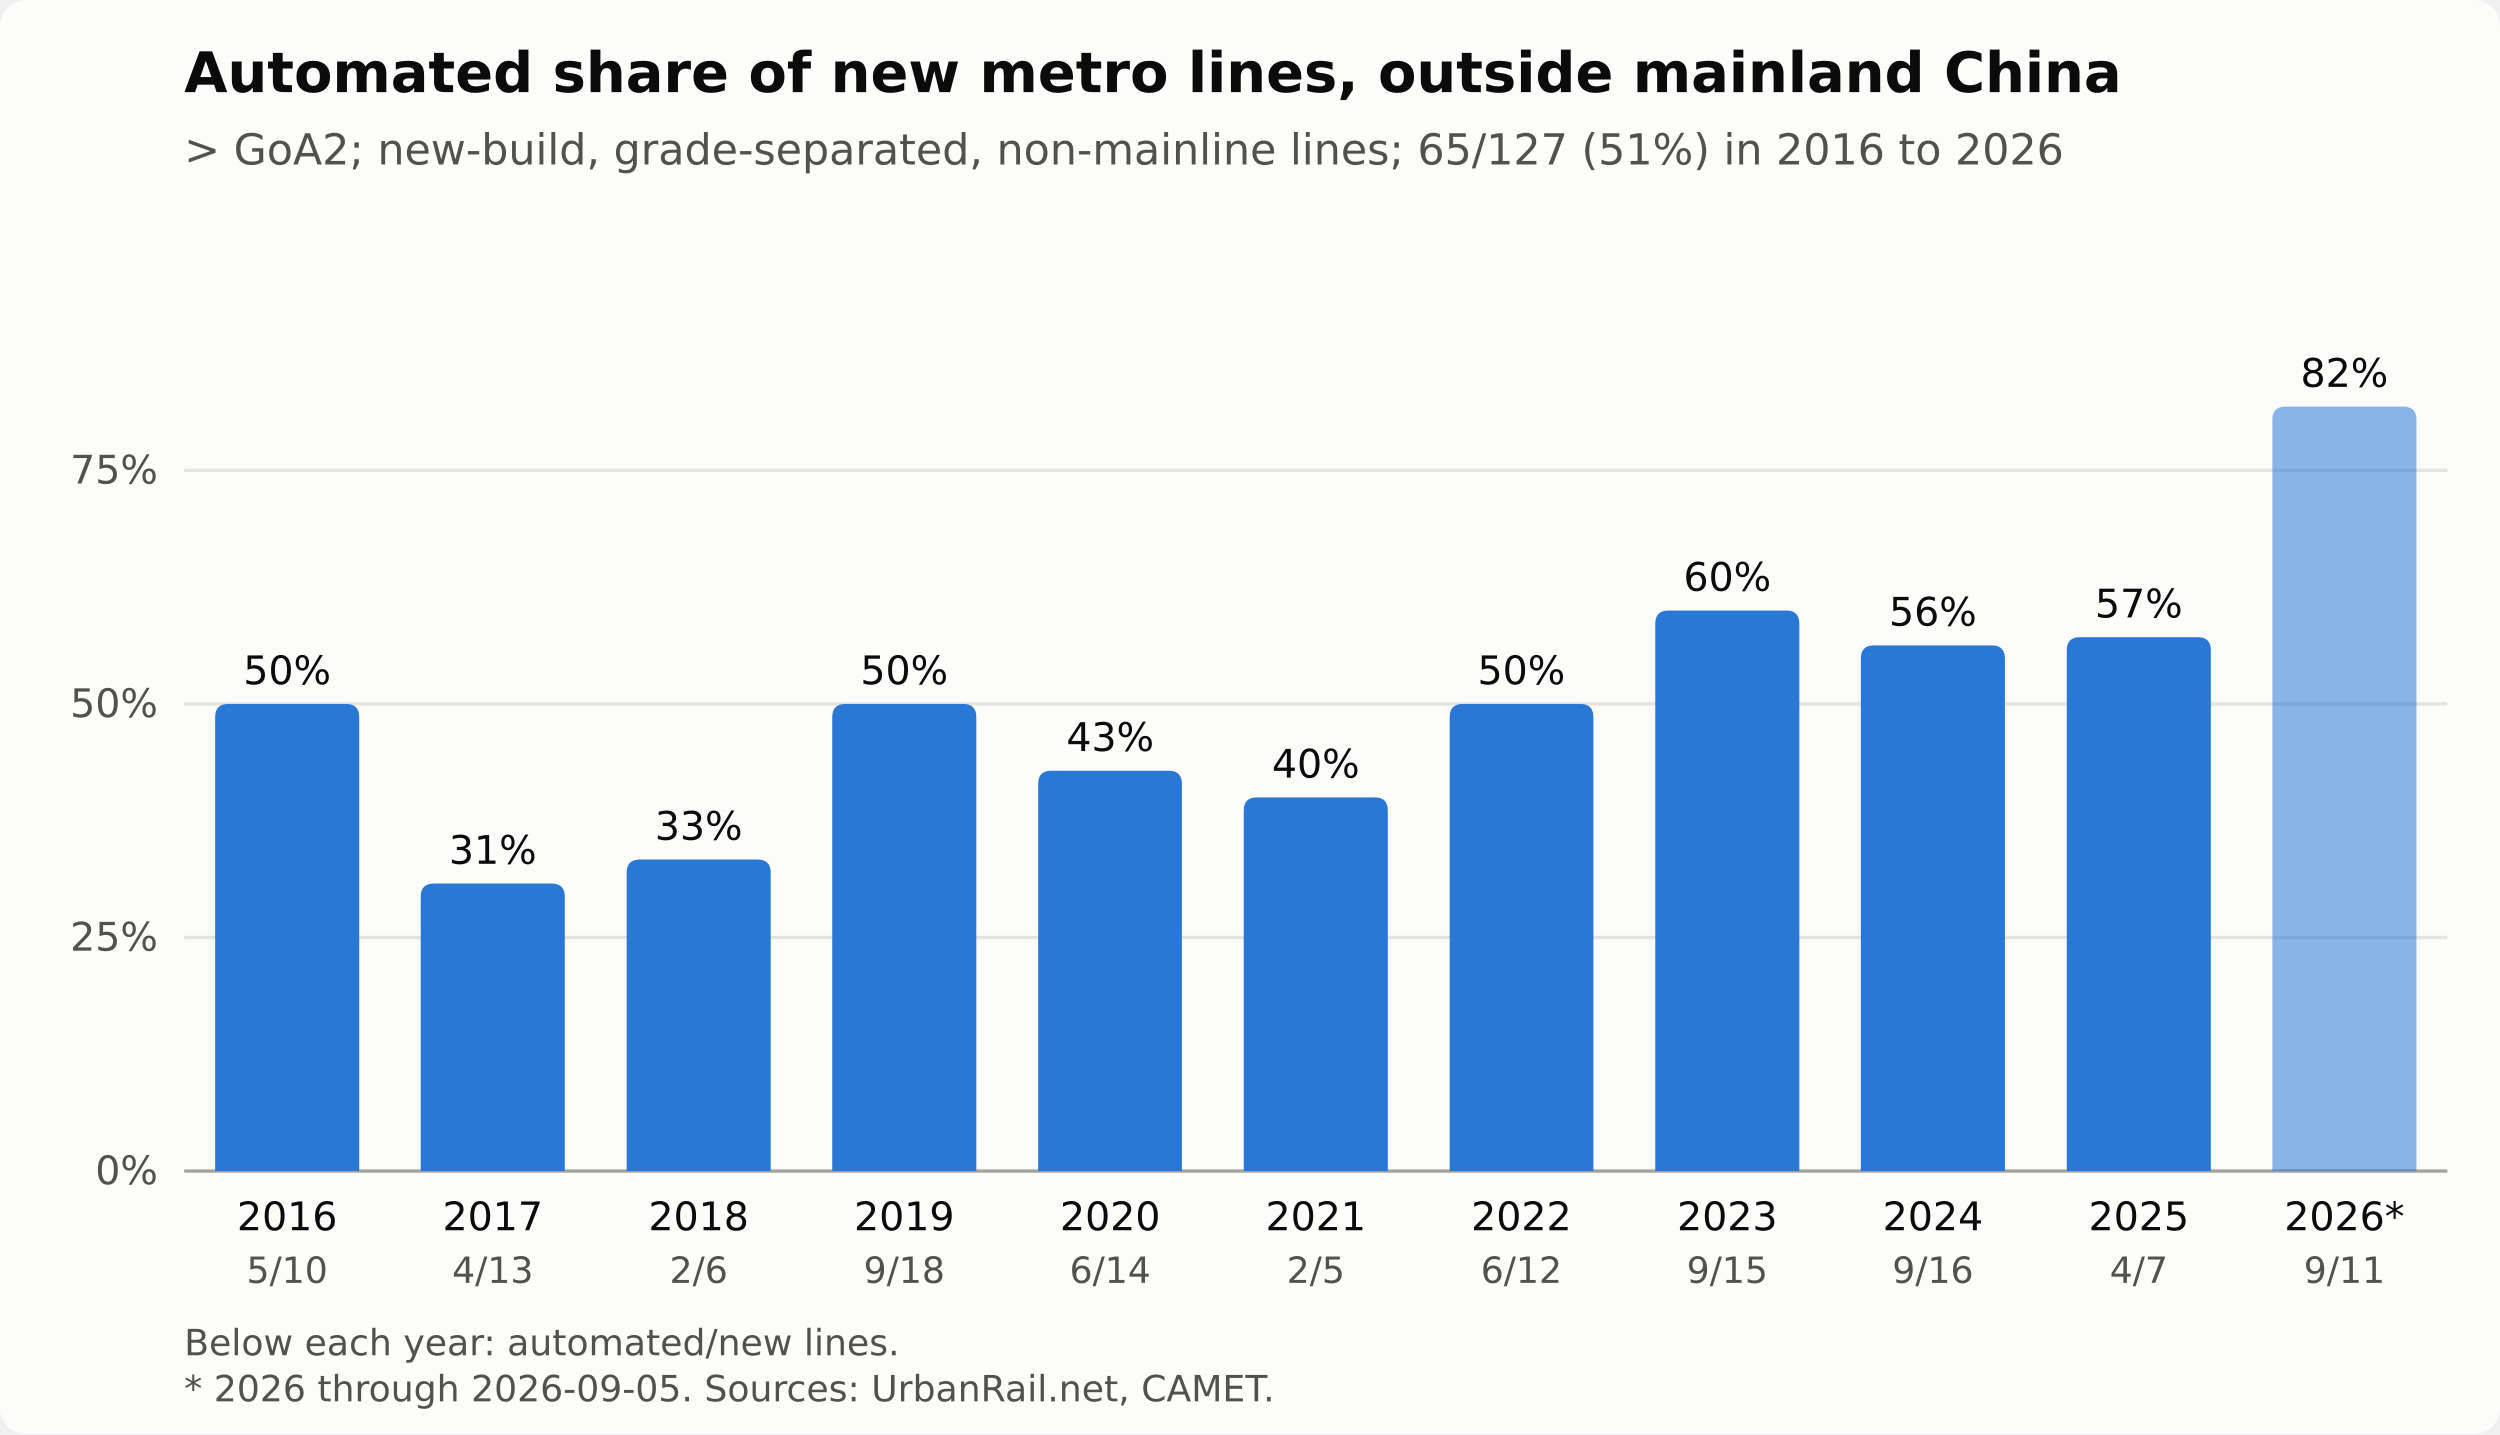
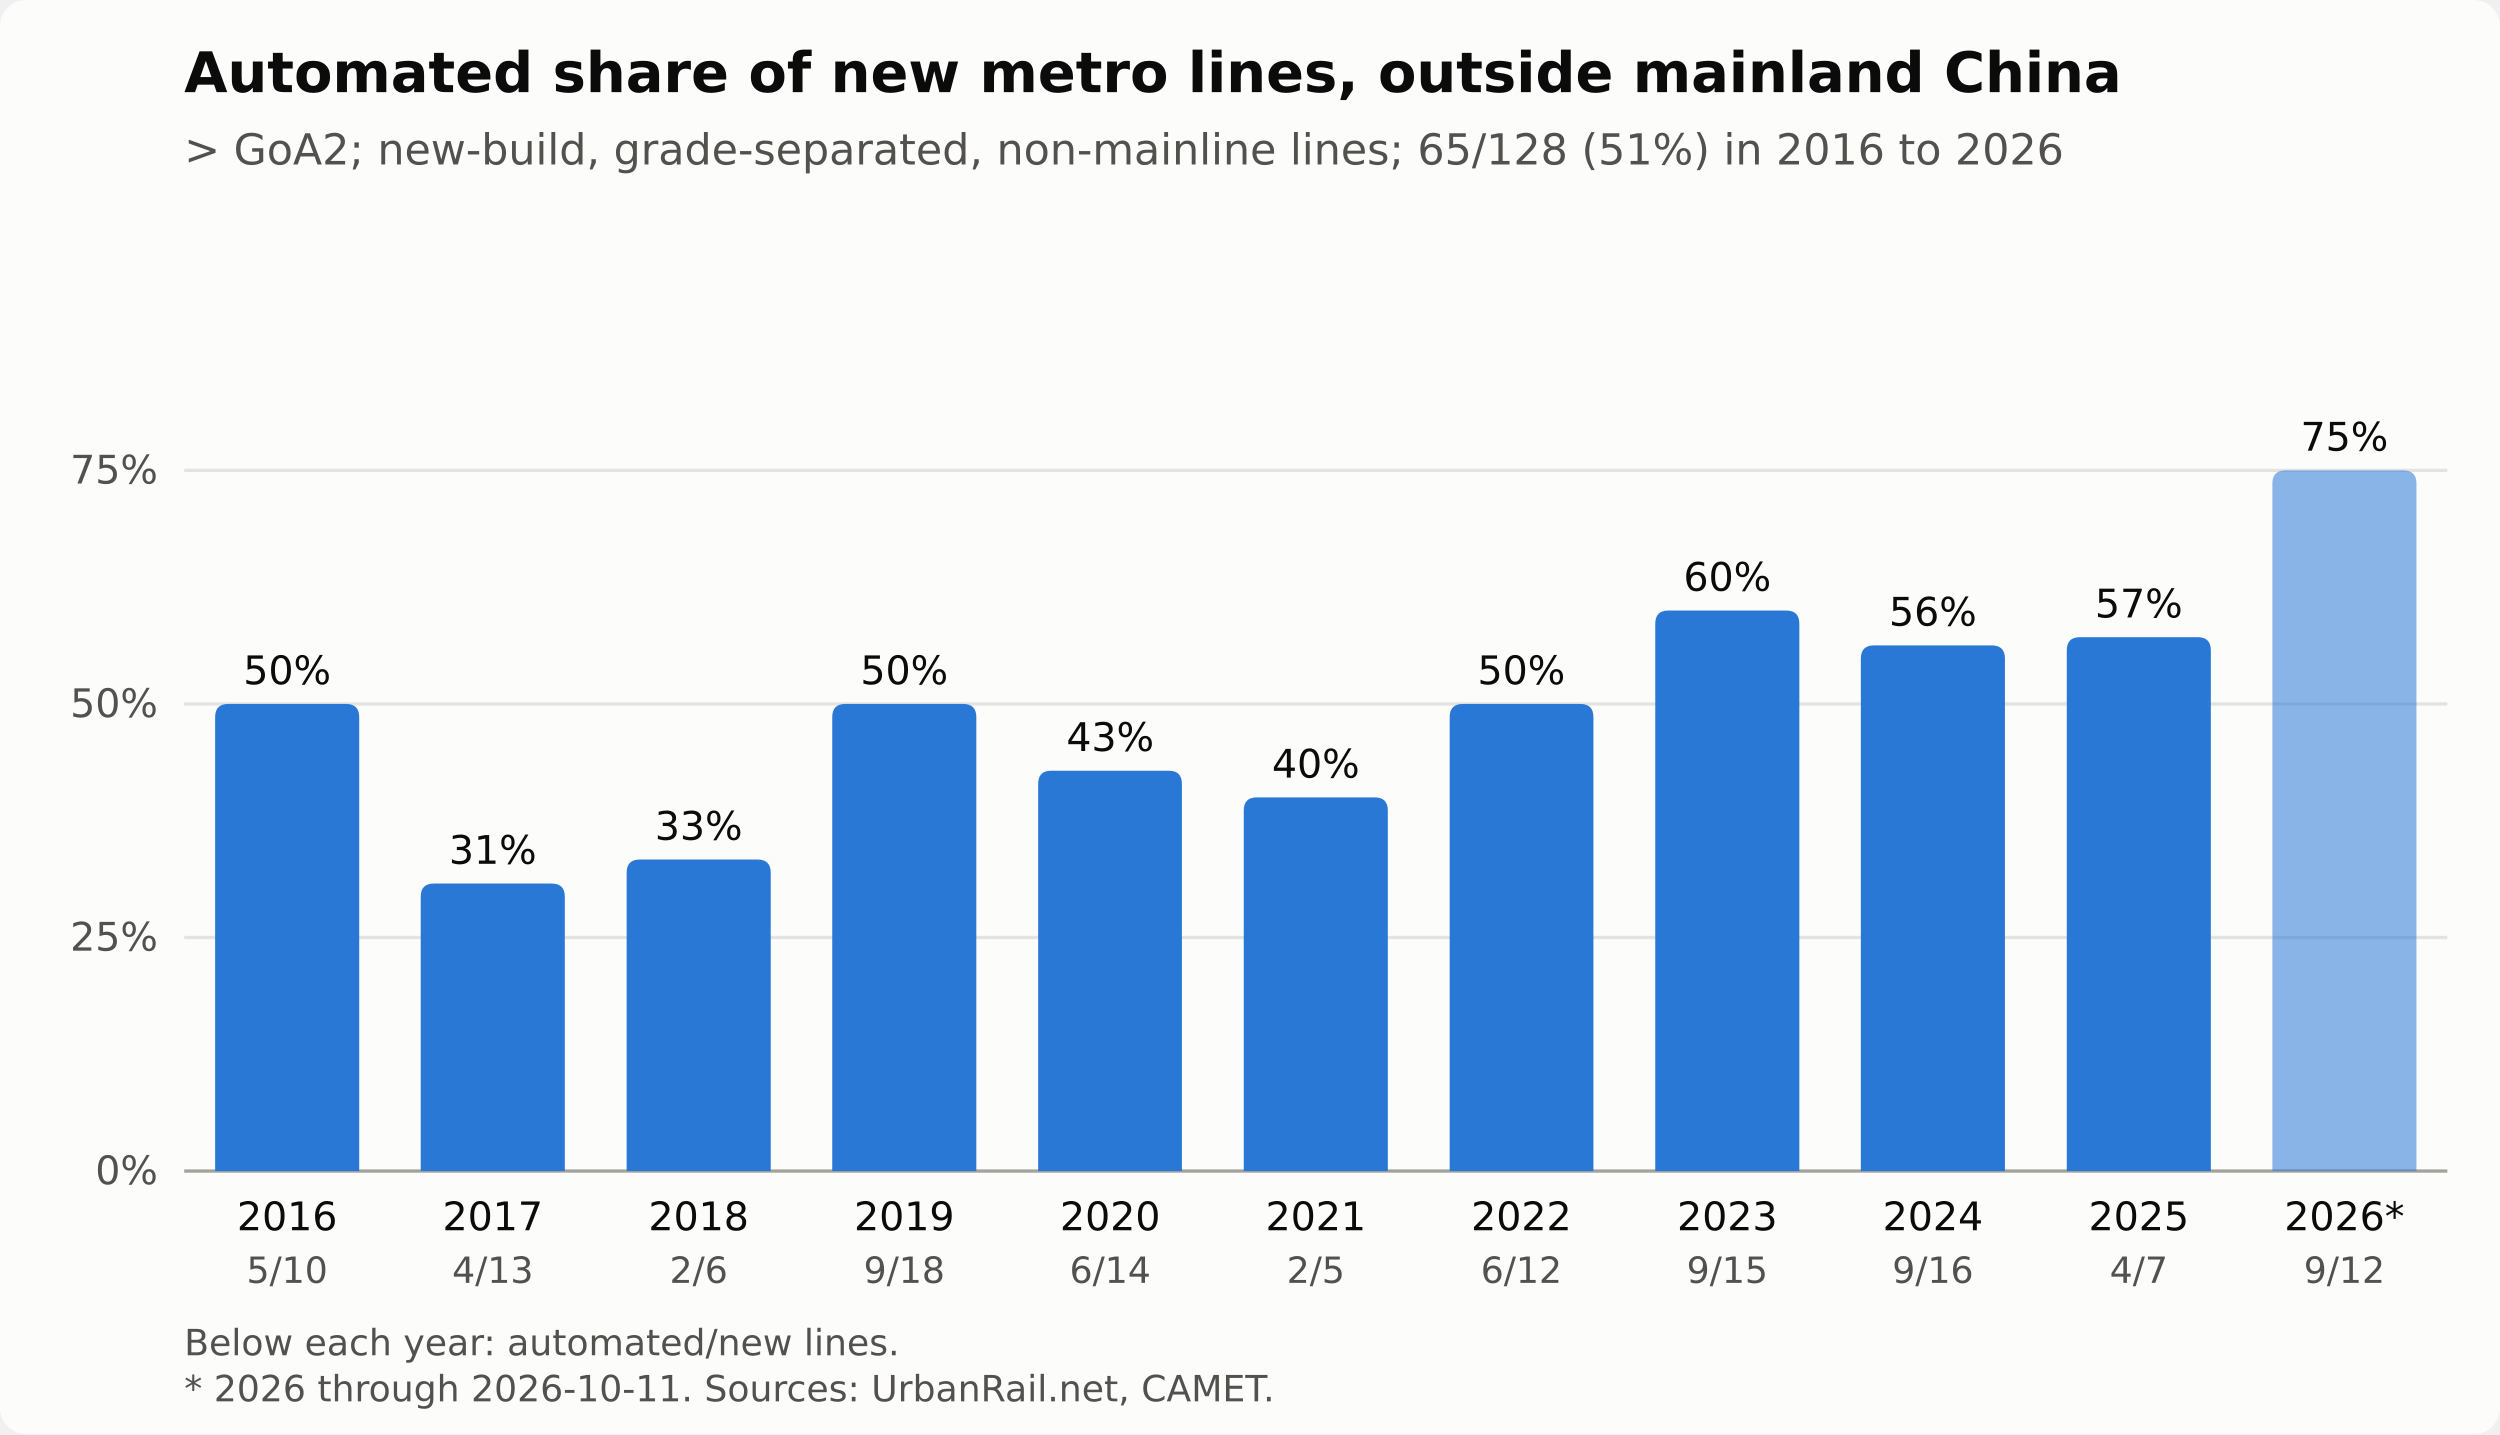
<svg xmlns="http://www.w3.org/2000/svg" viewBox="0 0 760 436" width="760" height="436" role="img" aria-labelledby="t d" font-family="system-ui, -apple-system, Segoe UI, DejaVu Sans, sans-serif">
  <style>
.bg{fill:#fcfcfb}.bar{fill:#2a78d6}.bar.partial{fill-opacity:.55}
.grid{stroke:#e4e3df;stroke-width:1}.axis{stroke:#a3a29c;stroke-width:1}
.t1{fill:#0b0b0b}.t2{fill:#52514e}
@media (prefers-color-scheme: dark){
.bg{fill:#1a1a19}.bar{fill:#3987e5}.grid{stroke:#2e2e2c}.axis{stroke:#5d5c57}
.t1{fill:#ffffff}.t2{fill:#c3c2b7}}
</style>
  <rect class="bg" width="760" height="436" rx="8" />
  <text class="t1" x="56" y="28" font-size="17" font-weight="600">Automated share of new metro lines, outside mainland China</text>
-   <text class="t2" x="56" y="50" font-size="13">&gt; GoA2; new-build, grade-separated, non-mainline lines; 65/127 (51%) in 2016 to 2026</text>
+   <text class="t2" x="56" y="50" font-size="13">&gt; GoA2; new-build, grade-separated, non-mainline lines; 65/128 (51%) in 2016 to 2026</text>
  <line class="axis" x1="56" x2="744" y1="356.0" y2="356.0" />
  <text class="t2" x="48" y="360.0" font-size="12" text-anchor="end">0%</text>
  <line class="grid" x1="56" x2="744" y1="285.0" y2="285.0" />
  <text class="t2" x="48" y="289.0" font-size="12" text-anchor="end">25%</text>
  <line class="grid" x1="56" x2="744" y1="214.0" y2="214.0" />
  <text class="t2" x="48" y="218.0" font-size="12" text-anchor="end">50%</text>
  <line class="grid" x1="56" x2="744" y1="143.0" y2="143.0" />
  <text class="t2" x="48" y="147.0" font-size="12" text-anchor="end">75%</text>
  <g>
    <rect x="56.0" y="72" width="62.5" height="284" fill="transparent" />
    <path class="bar" d="M65.4,356.0 V218.0 Q65.4,214.0 69.4,214.0 H105.2 Q109.2,214.0 109.2,218.0 V356.0 Z" />
    <text class="t1" x="87.3" y="208.0" font-size="12" text-anchor="middle">50%</text>
  </g>
  <text class="t1" x="87.3" y="374.0" font-size="12" text-anchor="middle">2016</text>
  <text class="t2" x="87.3" y="390.0" font-size="11" text-anchor="middle">5/10</text>
  <g>
    <rect x="118.5" y="72" width="62.5" height="284" fill="transparent" />
    <path class="bar" d="M127.9,356.0 V272.6 Q127.9,268.6 131.9,268.6 H167.7 Q171.7,268.6 171.7,272.6 V356.0 Z" />
    <text class="t1" x="149.8" y="262.6" font-size="12" text-anchor="middle">31%</text>
  </g>
  <text class="t1" x="149.8" y="374.0" font-size="12" text-anchor="middle">2017</text>
  <text class="t2" x="149.8" y="390.0" font-size="11" text-anchor="middle">4/13</text>
  <g>
    <rect x="181.1" y="72" width="62.5" height="284" fill="transparent" />
    <path class="bar" d="M190.5,356.0 V265.3 Q190.5,261.3 194.5,261.3 H230.3 Q234.3,261.3 234.3,265.3 V356.0 Z" />
    <text class="t1" x="212.4" y="255.3" font-size="12" text-anchor="middle">33%</text>
  </g>
  <text class="t1" x="212.4" y="374.0" font-size="12" text-anchor="middle">2018</text>
  <text class="t2" x="212.4" y="390.0" font-size="11" text-anchor="middle">2/6</text>
  <g>
    <rect x="243.6" y="72" width="62.5" height="284" fill="transparent" />
    <path class="bar" d="M253.0,356.0 V218.0 Q253.0,214.0 257.0,214.0 H292.8 Q296.8,214.0 296.8,218.0 V356.0 Z" />
    <text class="t1" x="274.9" y="208.0" font-size="12" text-anchor="middle">50%</text>
  </g>
  <text class="t1" x="274.9" y="374.0" font-size="12" text-anchor="middle">2019</text>
  <text class="t2" x="274.9" y="390.0" font-size="11" text-anchor="middle">9/18</text>
  <g>
    <rect x="306.2" y="72" width="62.5" height="284" fill="transparent" />
    <path class="bar" d="M315.6,356.0 V238.3 Q315.6,234.3 319.6,234.3 H355.3 Q359.3,234.3 359.3,238.3 V356.0 Z" />
    <text class="t1" x="337.5" y="228.3" font-size="12" text-anchor="middle">43%</text>
  </g>
  <text class="t1" x="337.5" y="374.0" font-size="12" text-anchor="middle">2020</text>
  <text class="t2" x="337.5" y="390.0" font-size="11" text-anchor="middle">6/14</text>
  <g>
    <rect x="368.7" y="72" width="62.5" height="284" fill="transparent" />
    <path class="bar" d="M378.1,356.0 V246.4 Q378.1,242.4 382.1,242.4 H417.9 Q421.9,242.4 421.9,246.4 V356.0 Z" />
    <text class="t1" x="400.0" y="236.4" font-size="12" text-anchor="middle">40%</text>
  </g>
  <text class="t1" x="400.0" y="374.0" font-size="12" text-anchor="middle">2021</text>
  <text class="t2" x="400.0" y="390.0" font-size="11" text-anchor="middle">2/5</text>
  <g>
    <rect x="431.3" y="72" width="62.5" height="284" fill="transparent" />
    <path class="bar" d="M440.7,356.0 V218.0 Q440.7,214.0 444.7,214.0 H480.4 Q484.4,214.0 484.4,218.0 V356.0 Z" />
    <text class="t1" x="462.5" y="208.0" font-size="12" text-anchor="middle">50%</text>
  </g>
  <text class="t1" x="462.5" y="374.0" font-size="12" text-anchor="middle">2022</text>
  <text class="t2" x="462.5" y="390.0" font-size="11" text-anchor="middle">6/12</text>
  <g>
    <rect x="493.8" y="72" width="62.5" height="284" fill="transparent" />
    <path class="bar" d="M503.2,356.0 V189.6 Q503.2,185.6 507.2,185.6 H543.0 Q547.0,185.6 547.0,189.6 V356.0 Z" />
    <text class="t1" x="525.1" y="179.6" font-size="12" text-anchor="middle">60%</text>
  </g>
  <text class="t1" x="525.1" y="374.0" font-size="12" text-anchor="middle">2023</text>
  <text class="t2" x="525.1" y="390.0" font-size="11" text-anchor="middle">9/15</text>
  <g>
    <rect x="556.4" y="72" width="62.5" height="284" fill="transparent" />
    <path class="bar" d="M565.7,356.0 V200.2 Q565.7,196.2 569.7,196.2 H605.5 Q609.5,196.2 609.5,200.2 V356.0 Z" />
    <text class="t1" x="587.6" y="190.2" font-size="12" text-anchor="middle">56%</text>
  </g>
  <text class="t1" x="587.6" y="374.0" font-size="12" text-anchor="middle">2024</text>
  <text class="t2" x="587.6" y="390.0" font-size="11" text-anchor="middle">9/16</text>
  <g>
    <rect x="618.9" y="72" width="62.5" height="284" fill="transparent" />
    <path class="bar" d="M628.3,356.0 V197.7 Q628.3,193.7 632.3,193.7 H668.1 Q672.1,193.7 672.1,197.7 V356.0 Z" />
    <text class="t1" x="650.2" y="187.7" font-size="12" text-anchor="middle">57%</text>
  </g>
  <text class="t1" x="650.2" y="374.0" font-size="12" text-anchor="middle">2025</text>
  <text class="t2" x="650.2" y="390.0" font-size="11" text-anchor="middle">4/7</text>
  <g>
    <rect x="681.5" y="72" width="62.5" height="284" fill="transparent" />
-     <path class="bar partial" d="M690.8,356.0 V127.6 Q690.8,123.6 694.8,123.6 H730.6 Q734.6,123.6 734.6,127.6 V356.0 Z" />
-     <text class="t1" x="712.7" y="117.6" font-size="12" text-anchor="middle">82%</text>
+     <path class="bar partial" d="M690.8,356.0 V147.0 Q690.8,143.0 694.8,143.0 H730.6 Q734.6,143.0 734.6,147.0 V356.0 Z" />
+     <text class="t1" x="712.7" y="137.0" font-size="12" text-anchor="middle">75%</text>
  </g>
  <text class="t1" x="712.7" y="374.0" font-size="12" text-anchor="middle">2026*</text>
-   <text class="t2" x="712.7" y="390.0" font-size="11" text-anchor="middle">9/11</text>
+   <text class="t2" x="712.7" y="390.0" font-size="11" text-anchor="middle">9/12</text>
  <text class="t2" x="56" y="412" font-size="11">Below each year: automated/new lines.</text>
-   <text class="t2" x="56" y="426" font-size="11">* 2026 through 2026-09-05. Sources: UrbanRail.net, CAMET.</text>
+   <text class="t2" x="56" y="426" font-size="11">* 2026 through 2026-10-11. Sources: UrbanRail.net, CAMET.</text>
</svg>
